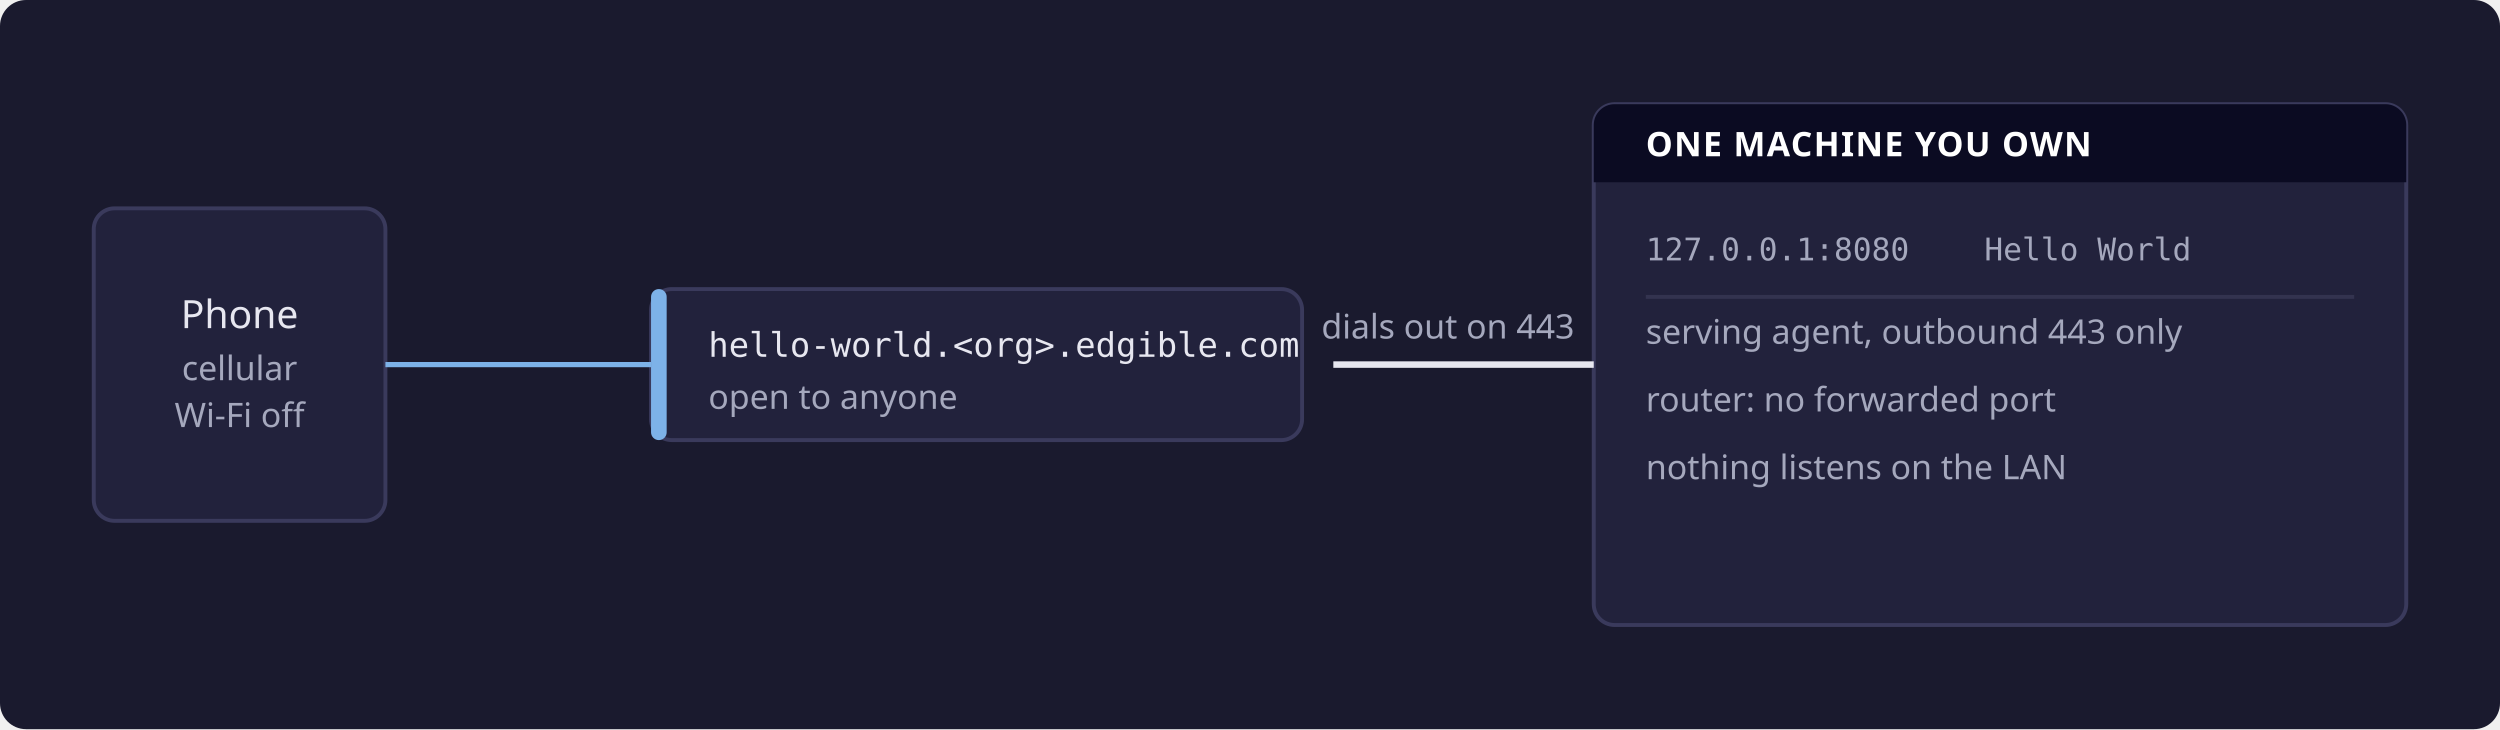
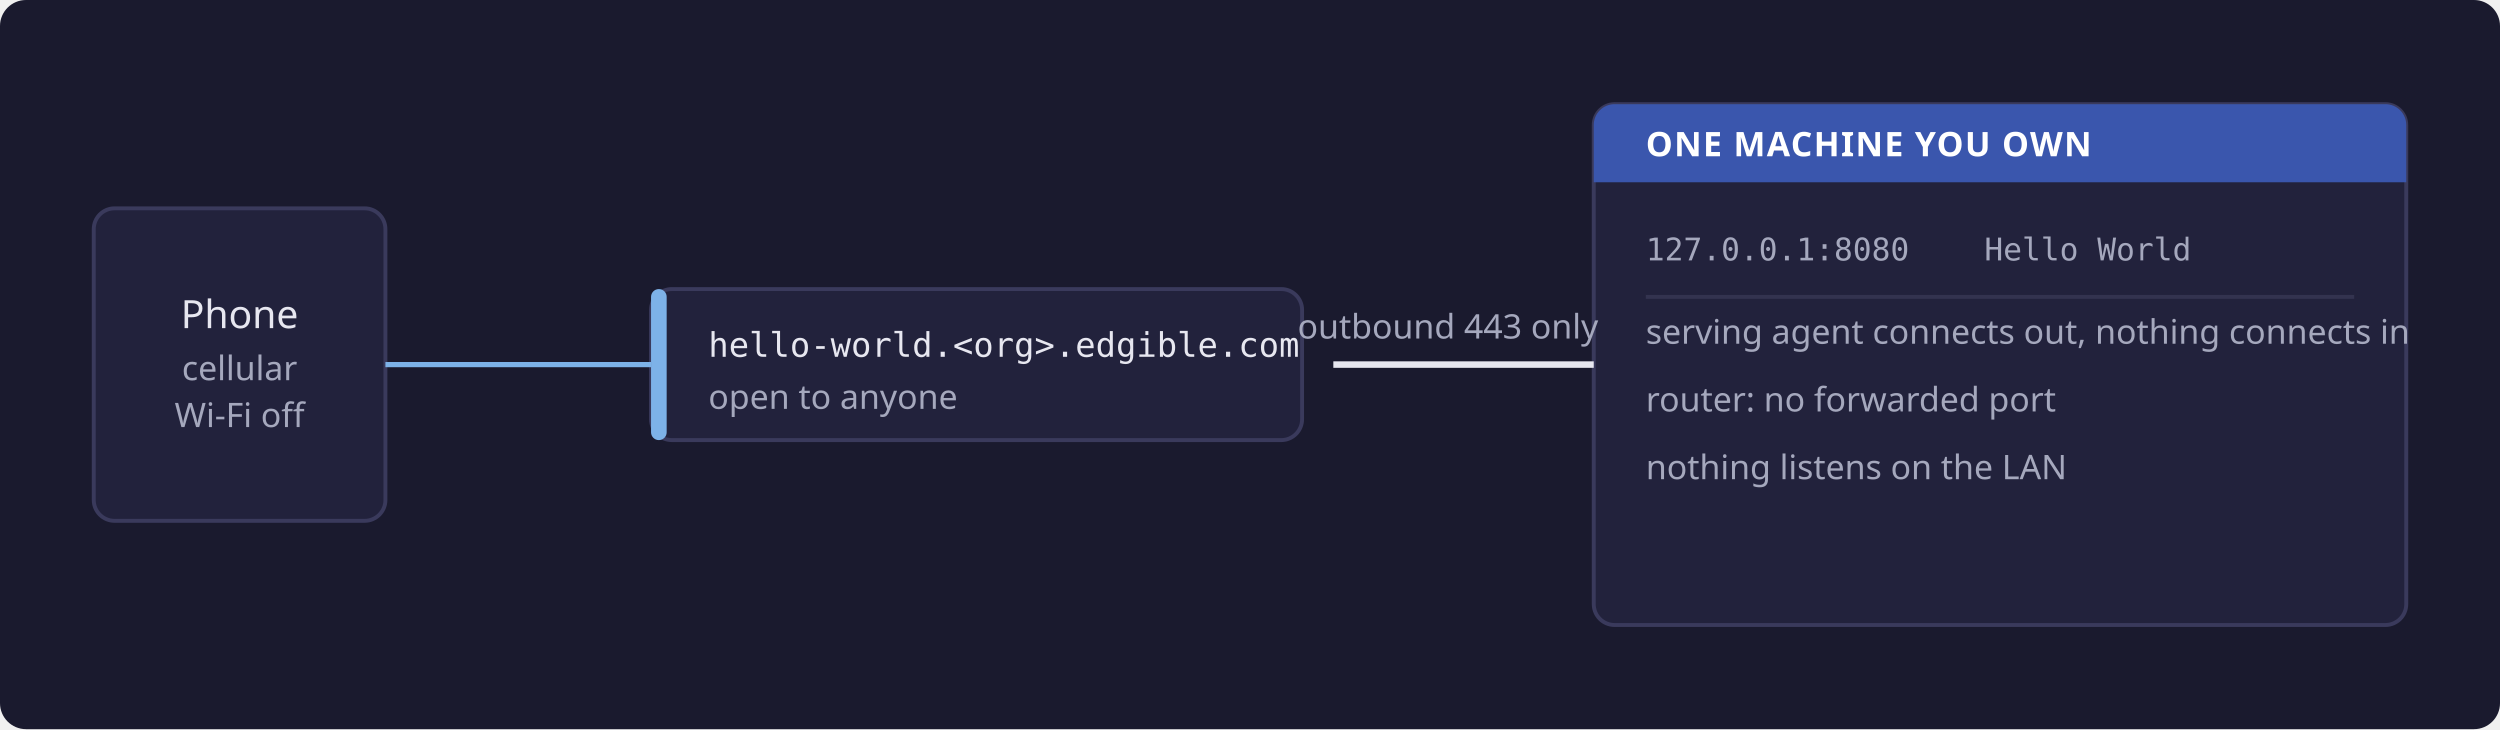
<svg xmlns="http://www.w3.org/2000/svg" viewBox="0 0 960 280" width="960" height="280" role="img" aria-labelledby="t d">
  <style>.label{font-family:Jost,system-ui,sans-serif;font-size:15px;fill:#e7e7f0}.small{font-family:Jost,system-ui,sans-serif;font-size:13px;fill:#a5a8bd}.mono{font-family:Iosevka,ui-monospace,monospace;font-size:13px;fill:#e7e7f0}.monoxs{font-family:Iosevka,ui-monospace,monospace;font-size:12px;fill:#a5a8bd}.head{font-family:Jost,system-ui,sans-serif;font-size:13px;font-weight:600;fill:#ffffff;letter-spacing:.04em}.card{fill:#22223c;stroke:#3a3a5c;stroke-width:1.5}</style>
  <rect x="0" y="0" width="960" height="280" rx="10" fill="#1a1a2e" />
  <rect class="card" x="36" y="80" width="112" height="120" rx="8" />
  <text class="label" x="92" y="126" text-anchor="middle">Phone</text>
  <text class="small" x="92" y="146" text-anchor="middle">cellular</text>
  <text class="small" x="92" y="164" text-anchor="middle">Wi-Fi off</text>
  <rect class="card" x="250" y="111" width="250" height="58" rx="8" />
  <rect x="250" y="111" width="6" height="58" rx="3" fill="#7db2e8" />
  <text class="mono" x="272" y="137">hello-world.&lt;org&gt;.edgible.com</text>
  <text class="small" x="272" y="157">open to anyone</text>
  <path d="M148 140 C 200 140, 200 140, 250 140" fill="none" stroke="#7db2e8" stroke-width="2" />
  <rect class="card" x="612" y="40" width="312" height="200" rx="8" />
-   <path d="M620 40 h296 a8 8 0 0 1 8 8 v22 h-312 v-22 a8 8 0 0 1 8 -8 z" fill="#0b0b22" />
+   <path d="M620 40 h296 a8 8 0 0 1 8 8 v22 h-312 v-22 a8 8 0 0 1 8 -8 z" fill="#3a56ad" />
  <text class="head" x="632" y="60">ONE MACHINE YOU OWN</text>
  <text class="monoxs" x="632" y="100">127.0.0.1:8080</text>
  <text class="monoxs" x="762" y="100">Hello World</text>
  <line x1="632" y1="114" x2="904" y2="114" stroke="#33334f" stroke-width="1.5" />
-   <text class="small" x="632" y="132">serving agent, outbound 443 only</text>
+   <text class="small" x="632" y="132">serving agent connects out, nothing connects in</text>
  <text class="small" x="632" y="158">router: no forwarded port</text>
  <text class="small" x="632" y="184">nothing listens on the LAN</text>
  <path d="M612 140 H512" fill="none" stroke="#e7e7f0" stroke-width="2.5" />
-   <text class="small" x="556" y="130" text-anchor="middle">dials out on 443</text>
+   <text class="small" x="556" y="130" text-anchor="middle">outbound 443 only</text>
</svg>
